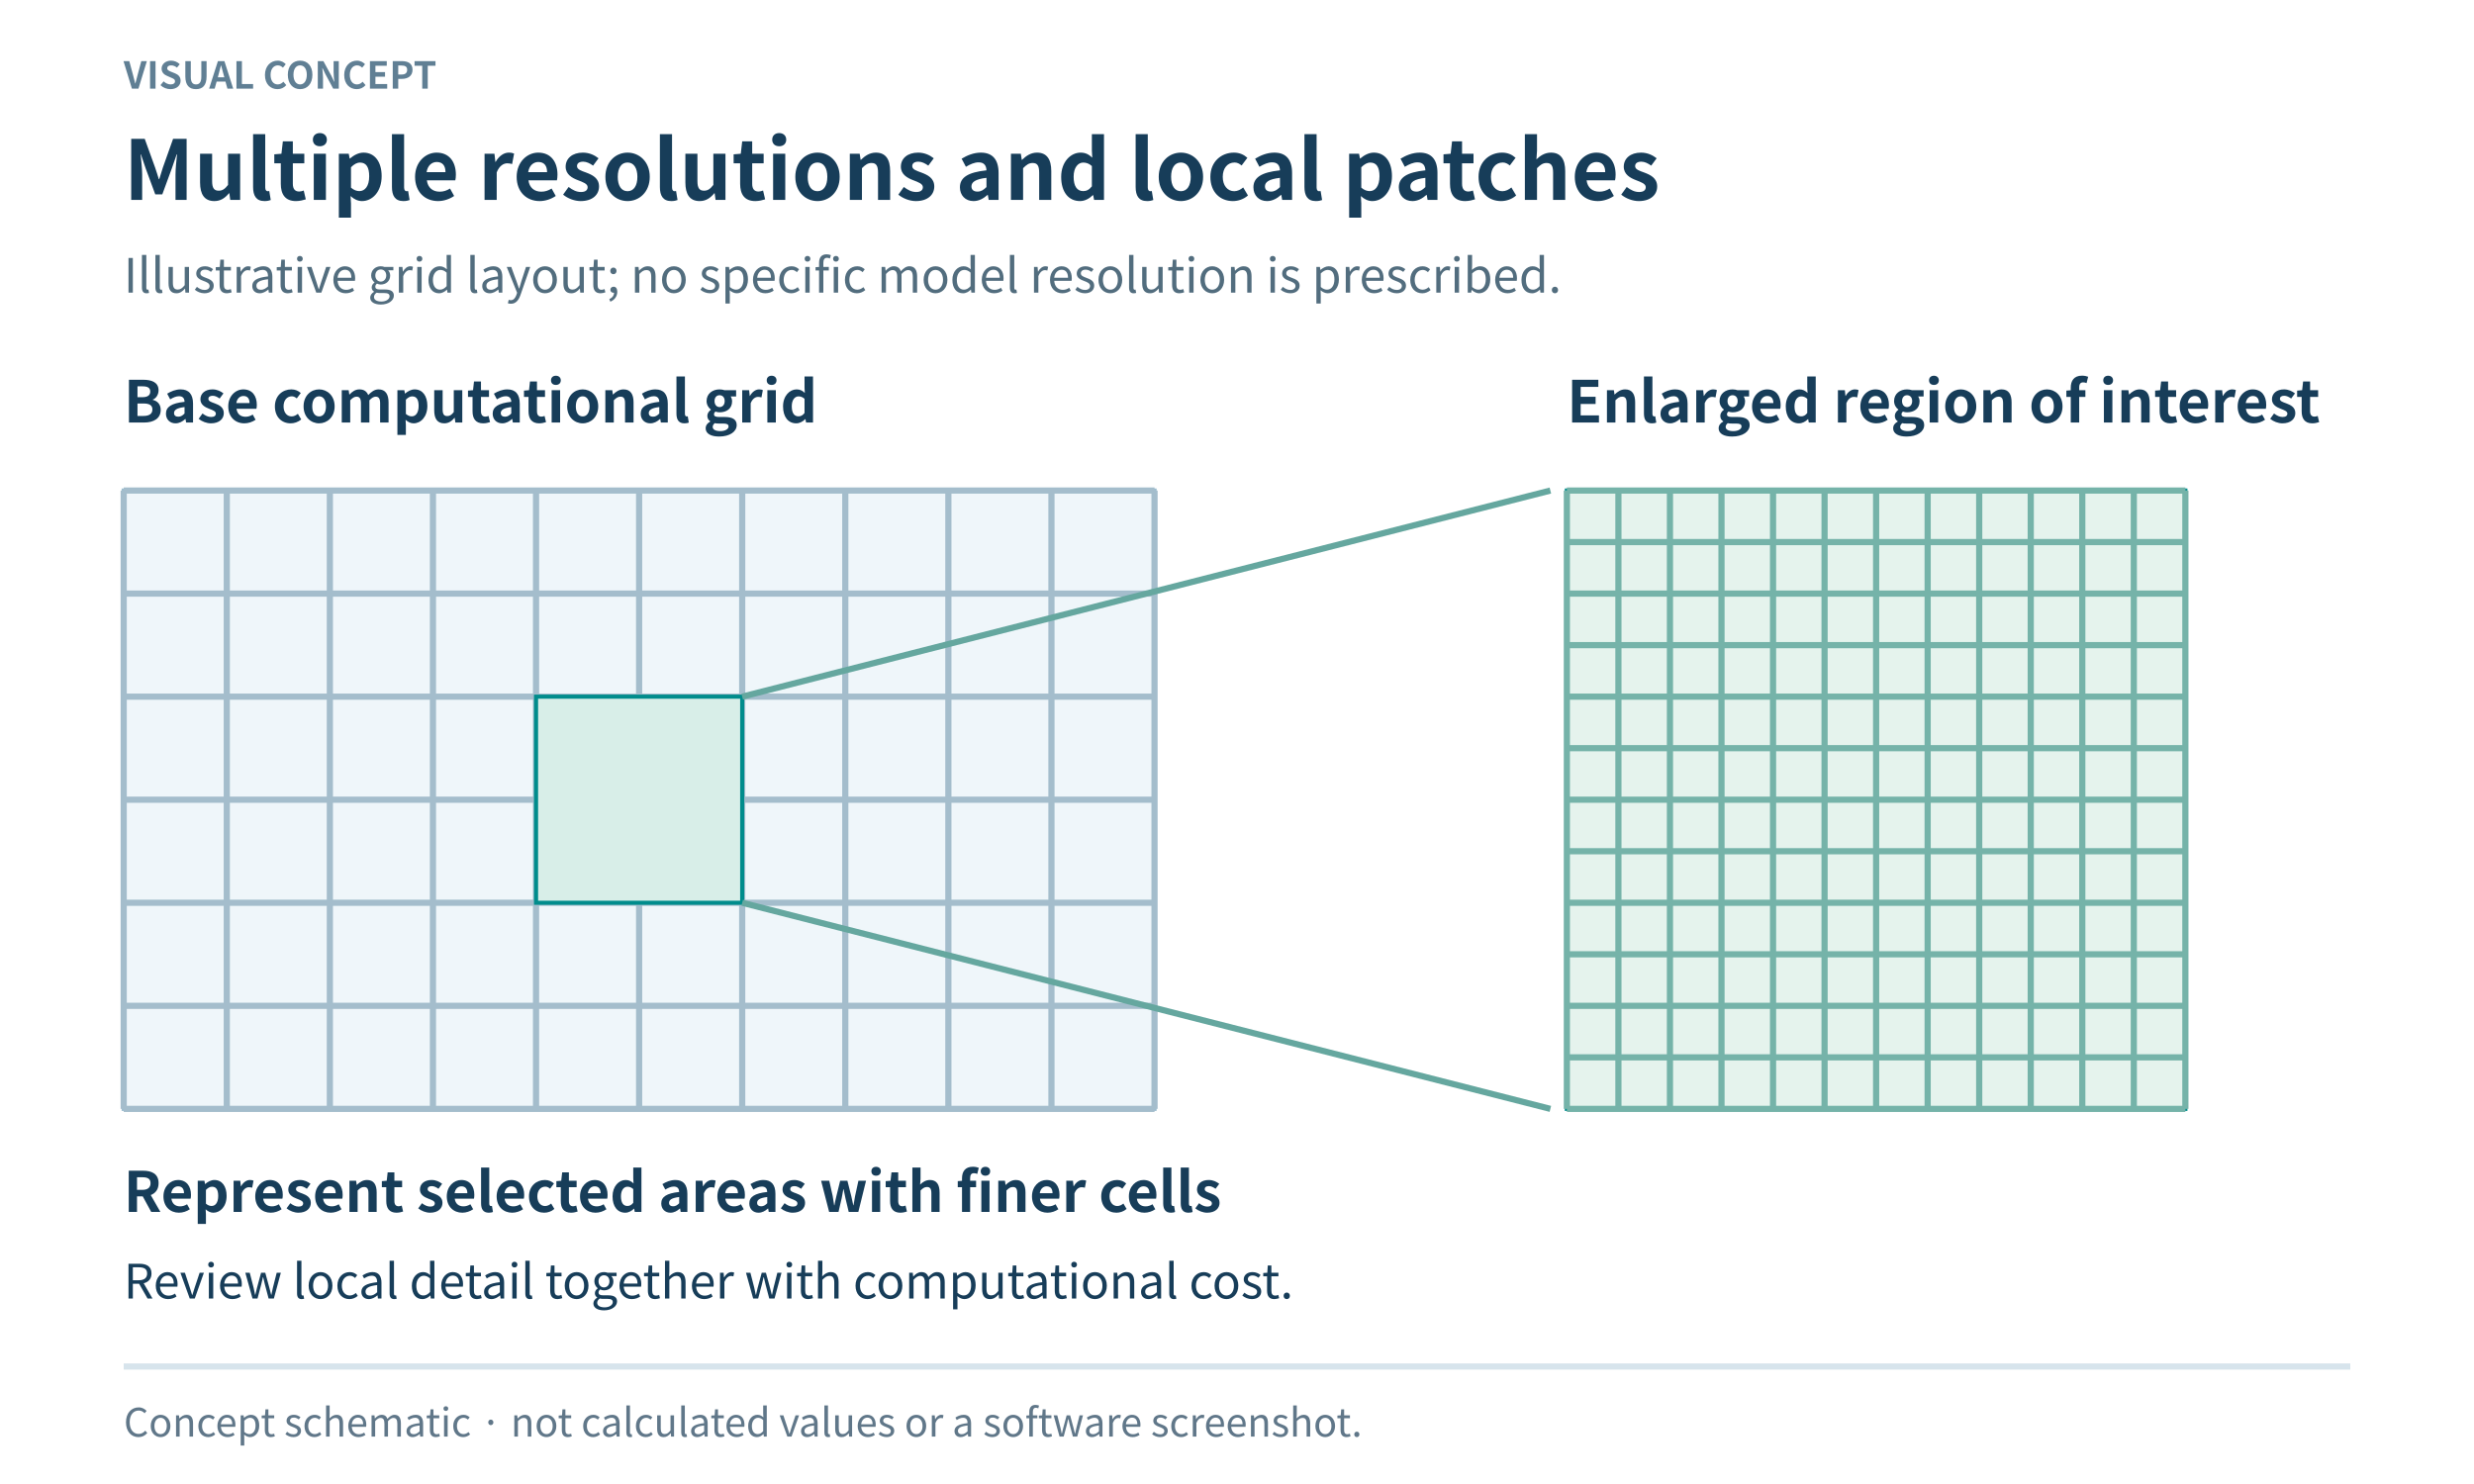
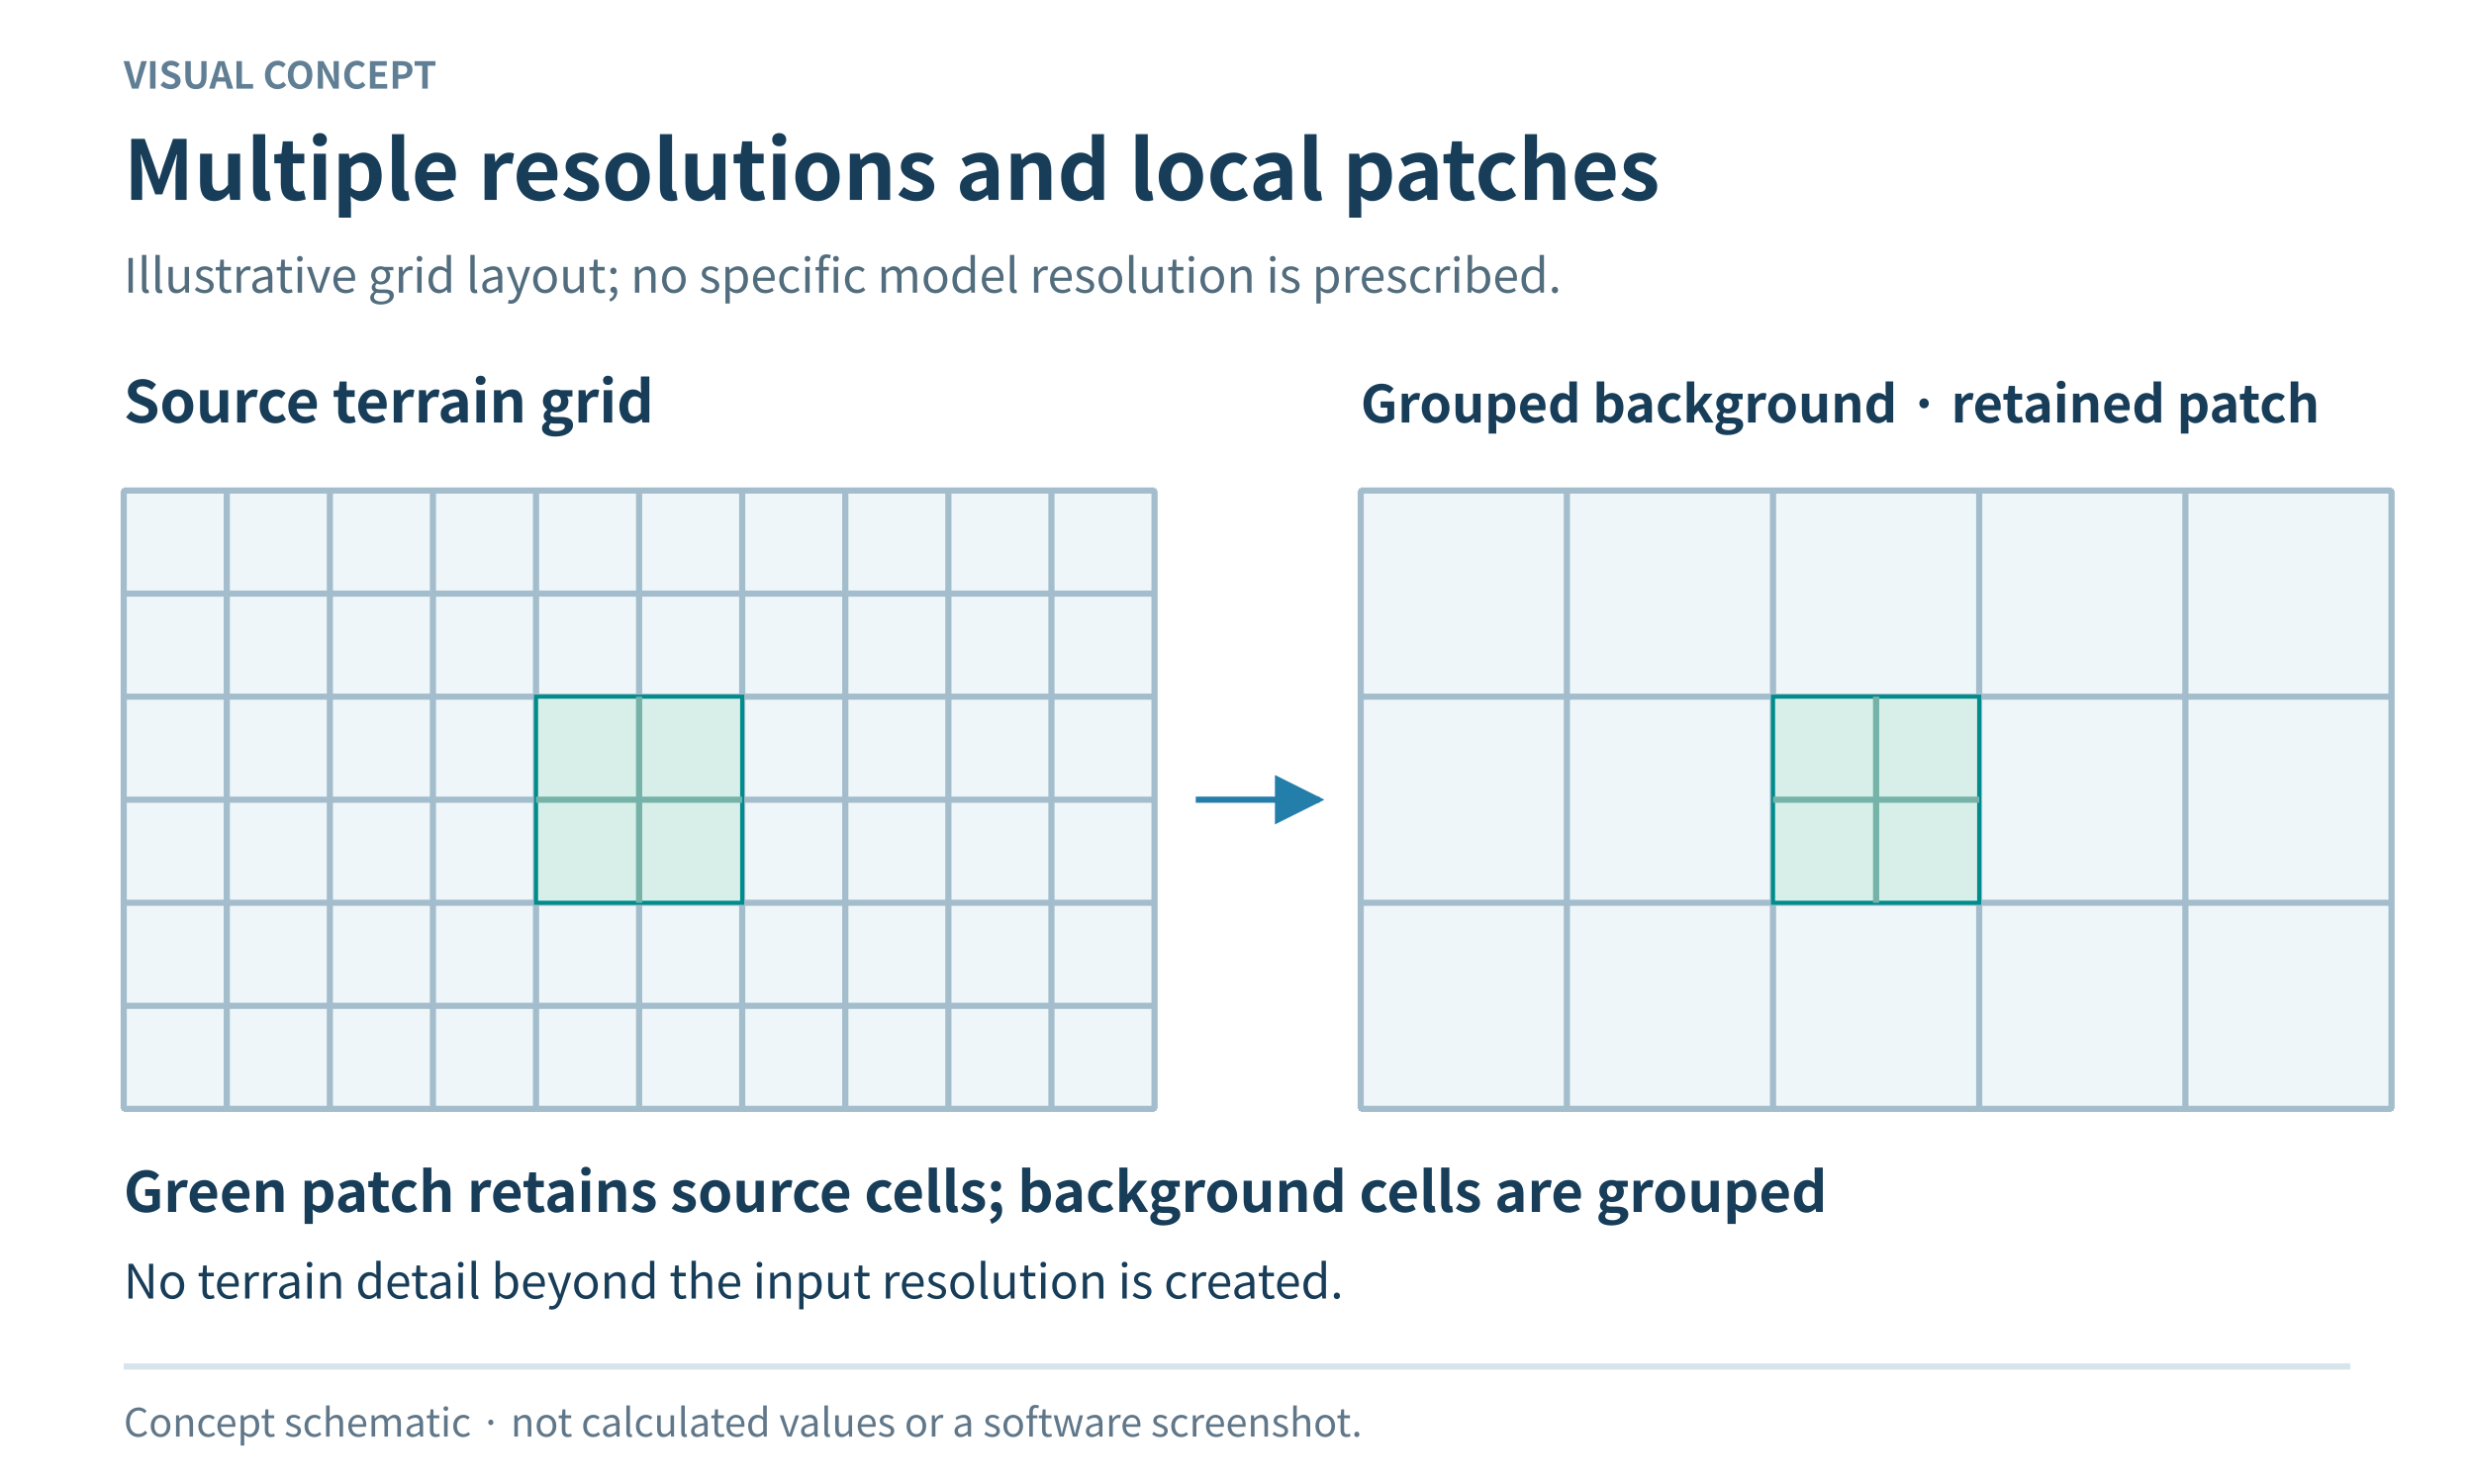
<svg xmlns="http://www.w3.org/2000/svg" width="1200" height="720" viewBox="0 0 1200 720" role="img" aria-labelledby="title desc">
  <defs>
    <marker id="arrow" viewBox="0 0 10 10" refX="9" refY="5" markerWidth="8" markerHeight="8" orient="auto-start-reverse">
      <path d="M0 0 10 5 0 10Z" fill="#247eaa" />
    </marker>
    <pattern id="missing" width="12" height="12" patternUnits="userSpaceOnUse">
      <path d="M-3 3 3-3 M0 12 12 0 M9 15 15 9" stroke="#b2bdc5" stroke-width="2" />
    </pattern>
  </defs>
  <rect width="1200" height="720" fill="#fff" />
  <g font-family="Noto Sans CJK KR,Noto Sans KR,Malgun Gothic,Arial,sans-serif">
    <text x="60" y="43" font-size="18" font-weight="600" text-anchor="start" fill="#607f94">VISUAL CONCEPT</text>
    <text x="60" y="97" font-size="40" font-weight="700" text-anchor="start" fill="#173d59">Multiple resolutions and local patches</text>
    <text x="60" y="142" font-size="23" font-weight="400" text-anchor="start" fill="#526d7e">Illustrative grid layout; no specific model resolution is prescribed.</text>
-     <text x="60" y="205" font-size="28" font-weight="700" text-anchor="start" fill="#173d59">Base computational grid</text>
-     <text x="760" y="205" font-size="28" font-weight="700" text-anchor="start" fill="#173d59">Enlarged region of interest</text>
+     <text x="60" y="205" font-size="28" font-weight="700" text-anchor="start" fill="#173d59">Source terrain grid</text>
+     <text x="660" y="205" font-size="25" font-weight="700" text-anchor="start" fill="#173d59">Grouped background · retained patch</text>
    <rect x="60" y="238" width="500" height="300" rx="0" fill="#eff6fa" stroke="#9cbdcf" stroke-width="2" />
    <line x1="60" y1="238" x2="60" y2="538" stroke="#a4bdcc" stroke-width="3" />
    <line x1="110" y1="238" x2="110" y2="538" stroke="#a4bdcc" stroke-width="3" />
    <line x1="160" y1="238" x2="160" y2="538" stroke="#a4bdcc" stroke-width="3" />
    <line x1="210" y1="238" x2="210" y2="538" stroke="#a4bdcc" stroke-width="3" />
    <line x1="260" y1="238" x2="260" y2="538" stroke="#a4bdcc" stroke-width="3" />
    <line x1="310" y1="238" x2="310" y2="538" stroke="#a4bdcc" stroke-width="3" />
    <line x1="360" y1="238" x2="360" y2="538" stroke="#a4bdcc" stroke-width="3" />
    <line x1="410" y1="238" x2="410" y2="538" stroke="#a4bdcc" stroke-width="3" />
    <line x1="460" y1="238" x2="460" y2="538" stroke="#a4bdcc" stroke-width="3" />
    <line x1="510" y1="238" x2="510" y2="538" stroke="#a4bdcc" stroke-width="3" />
    <line x1="560" y1="238" x2="560" y2="538" stroke="#a4bdcc" stroke-width="3" />
    <line x1="60" y1="238" x2="560" y2="238" stroke="#a4bdcc" stroke-width="3" />
    <line x1="60" y1="288" x2="560" y2="288" stroke="#a4bdcc" stroke-width="3" />
    <line x1="60" y1="338" x2="560" y2="338" stroke="#a4bdcc" stroke-width="3" />
    <line x1="60" y1="388" x2="560" y2="388" stroke="#a4bdcc" stroke-width="3" />
    <line x1="60" y1="438" x2="560" y2="438" stroke="#a4bdcc" stroke-width="3" />
    <line x1="60" y1="488" x2="560" y2="488" stroke="#a4bdcc" stroke-width="3" />
    <line x1="60" y1="538" x2="560" y2="538" stroke="#a4bdcc" stroke-width="3" />
    <rect x="260" y="338" width="100" height="100" rx="0" fill="#d8eee8" stroke="#008c8c" stroke-width="2" />
-     <line x1="360" y1="338" x2="752" y2="238" stroke="#65a79f" stroke-width="3" />
-     <line x1="360" y1="438" x2="752" y2="538" stroke="#65a79f" stroke-width="3" />
-     <rect x="760" y="238" width="300" height="300" rx="0" fill="#e5f3ed" stroke="#008c8c" stroke-width="2" />
-     <line x1="760" y1="238" x2="760" y2="538" stroke="#75b3a9" stroke-width="3" />
-     <line x1="785" y1="238" x2="785" y2="538" stroke="#75b3a9" stroke-width="3" />
-     <line x1="810" y1="238" x2="810" y2="538" stroke="#75b3a9" stroke-width="3" />
-     <line x1="835" y1="238" x2="835" y2="538" stroke="#75b3a9" stroke-width="3" />
-     <line x1="860" y1="238" x2="860" y2="538" stroke="#75b3a9" stroke-width="3" />
-     <line x1="885" y1="238" x2="885" y2="538" stroke="#75b3a9" stroke-width="3" />
-     <line x1="910" y1="238" x2="910" y2="538" stroke="#75b3a9" stroke-width="3" />
-     <line x1="935" y1="238" x2="935" y2="538" stroke="#75b3a9" stroke-width="3" />
-     <line x1="960" y1="238" x2="960" y2="538" stroke="#75b3a9" stroke-width="3" />
-     <line x1="985" y1="238" x2="985" y2="538" stroke="#75b3a9" stroke-width="3" />
-     <line x1="1010" y1="238" x2="1010" y2="538" stroke="#75b3a9" stroke-width="3" />
-     <line x1="1035" y1="238" x2="1035" y2="538" stroke="#75b3a9" stroke-width="3" />
-     <line x1="1060" y1="238" x2="1060" y2="538" stroke="#75b3a9" stroke-width="3" />
-     <line x1="760" y1="238" x2="1060" y2="238" stroke="#75b3a9" stroke-width="3" />
-     <line x1="760" y1="263" x2="1060" y2="263" stroke="#75b3a9" stroke-width="3" />
-     <line x1="760" y1="288" x2="1060" y2="288" stroke="#75b3a9" stroke-width="3" />
-     <line x1="760" y1="313" x2="1060" y2="313" stroke="#75b3a9" stroke-width="3" />
-     <line x1="760" y1="338" x2="1060" y2="338" stroke="#75b3a9" stroke-width="3" />
-     <line x1="760" y1="363" x2="1060" y2="363" stroke="#75b3a9" stroke-width="3" />
-     <line x1="760" y1="388" x2="1060" y2="388" stroke="#75b3a9" stroke-width="3" />
-     <line x1="760" y1="413" x2="1060" y2="413" stroke="#75b3a9" stroke-width="3" />
-     <line x1="760" y1="438" x2="1060" y2="438" stroke="#75b3a9" stroke-width="3" />
-     <line x1="760" y1="463" x2="1060" y2="463" stroke="#75b3a9" stroke-width="3" />
-     <line x1="760" y1="488" x2="1060" y2="488" stroke="#75b3a9" stroke-width="3" />
-     <line x1="760" y1="513" x2="1060" y2="513" stroke="#75b3a9" stroke-width="3" />
-     <line x1="760" y1="538" x2="1060" y2="538" stroke="#75b3a9" stroke-width="3" />
-     <text x="60" y="588" font-size="27" font-weight="600" text-anchor="start" fill="#173d59">Represent selected areas with finer cells</text>
-     <text x="60" y="630" font-size="23" font-weight="400" text-anchor="start" fill="#173d59">Review local detail together with computational cost.</text>
+     <line x1="310" y1="338" x2="310" y2="438" stroke="#75b3a9" stroke-width="3" />
+     <line x1="260" y1="388" x2="360" y2="388" stroke="#75b3a9" stroke-width="3" />
+     <line x1="580" y1="388" x2="640" y2="388" stroke="#247eaa" stroke-width="3" marker-end="url(#arrow)" />
+     <rect x="660" y="238" width="500" height="300" rx="0" fill="#eff6fa" stroke="#9cbdcf" stroke-width="2" />
+     <line x1="660" y1="238" x2="660" y2="538" stroke="#a4bdcc" stroke-width="3" />
+     <line x1="760" y1="238" x2="760" y2="538" stroke="#a4bdcc" stroke-width="3" />
+     <line x1="860" y1="238" x2="860" y2="538" stroke="#a4bdcc" stroke-width="3" />
+     <line x1="960" y1="238" x2="960" y2="538" stroke="#a4bdcc" stroke-width="3" />
+     <line x1="1060" y1="238" x2="1060" y2="538" stroke="#a4bdcc" stroke-width="3" />
+     <line x1="1160" y1="238" x2="1160" y2="538" stroke="#a4bdcc" stroke-width="3" />
+     <line x1="660" y1="238" x2="1160" y2="238" stroke="#a4bdcc" stroke-width="3" />
+     <line x1="660" y1="338" x2="1160" y2="338" stroke="#a4bdcc" stroke-width="3" />
+     <line x1="660" y1="438" x2="1160" y2="438" stroke="#a4bdcc" stroke-width="3" />
+     <line x1="660" y1="538" x2="1160" y2="538" stroke="#a4bdcc" stroke-width="3" />
+     <rect x="860" y="338" width="100" height="100" rx="0" fill="#d8eee8" stroke="#008c8c" stroke-width="2" />
+     <line x1="910" y1="338" x2="910" y2="438" stroke="#75b3a9" stroke-width="3" />
+     <line x1="860" y1="388" x2="960" y2="388" stroke="#75b3a9" stroke-width="3" />
+     <text x="60" y="588" font-size="27" font-weight="600" text-anchor="start" fill="#173d59">Green patch retains source cells; background cells are grouped</text>
+     <text x="60" y="630" font-size="23" font-weight="400" text-anchor="start" fill="#173d59">No terrain detail beyond the input resolution is created.</text>
    <line x1="60" y1="663" x2="1140" y2="663" stroke="#d7e4ec" stroke-width="3" />
    <text x="60" y="697" font-size="19" font-weight="400" text-anchor="start" fill="#607789">Concept schematic · not calculated values or a software screenshot.</text>
  </g>
</svg>
